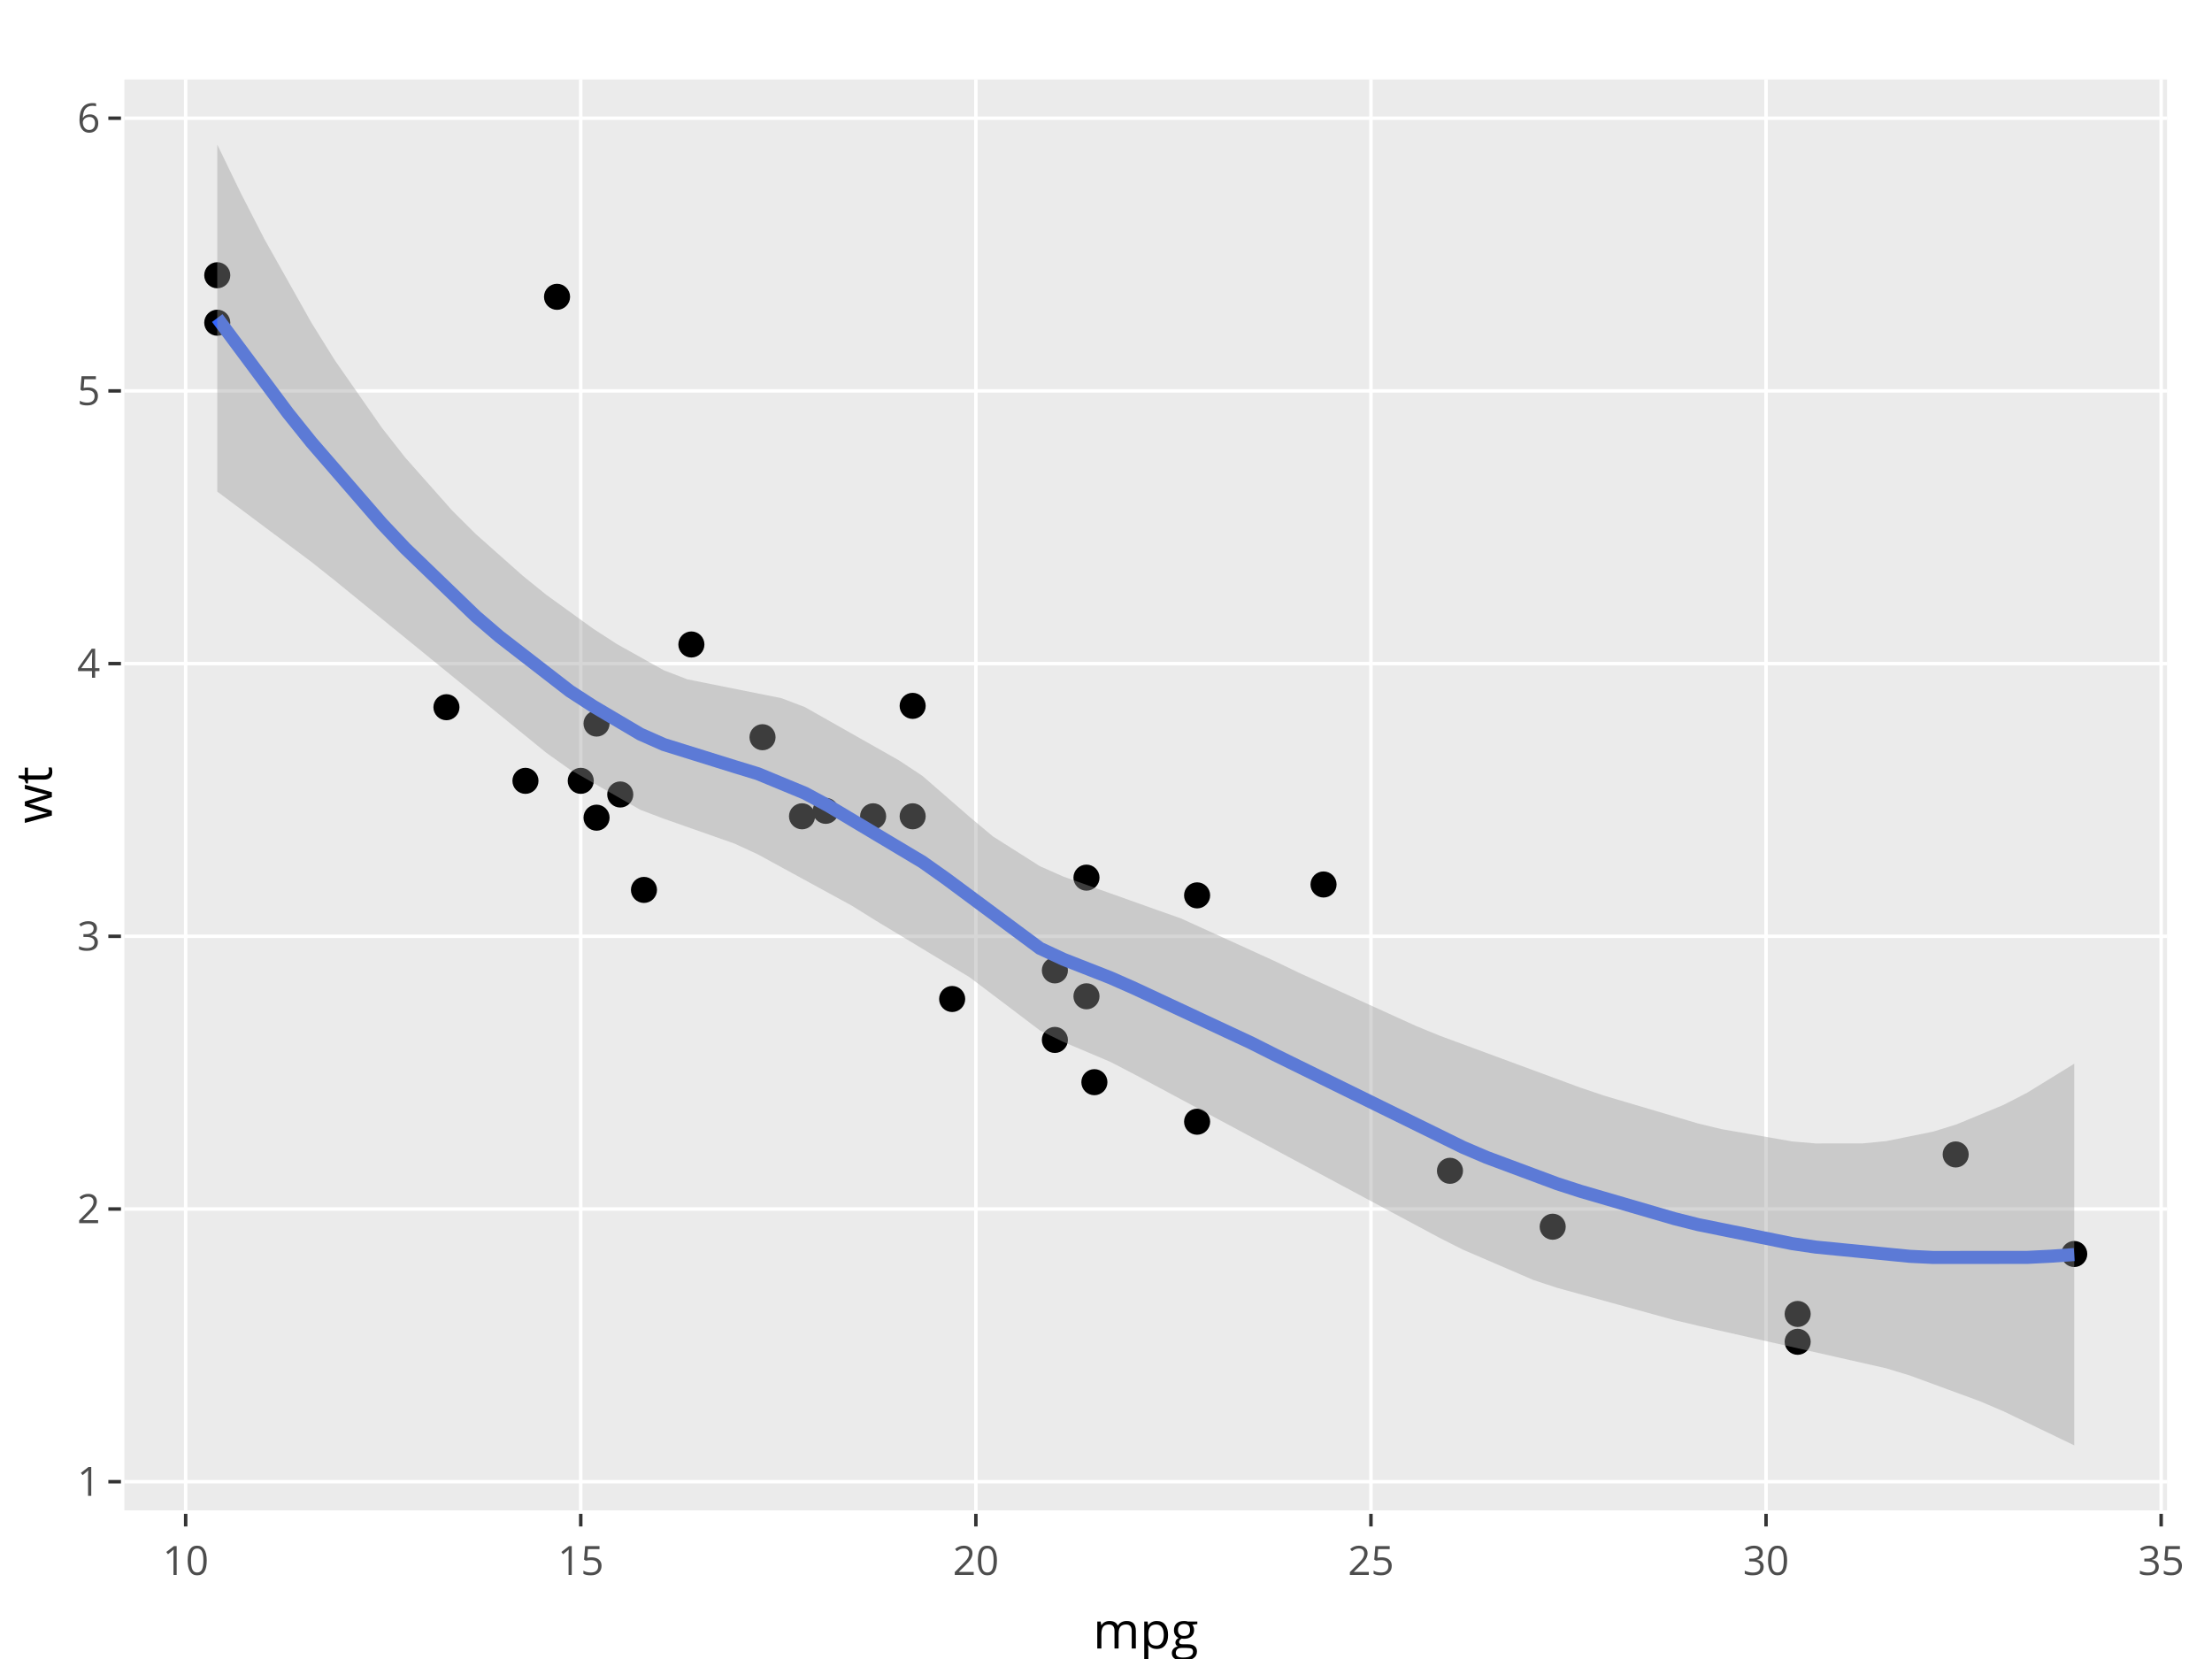
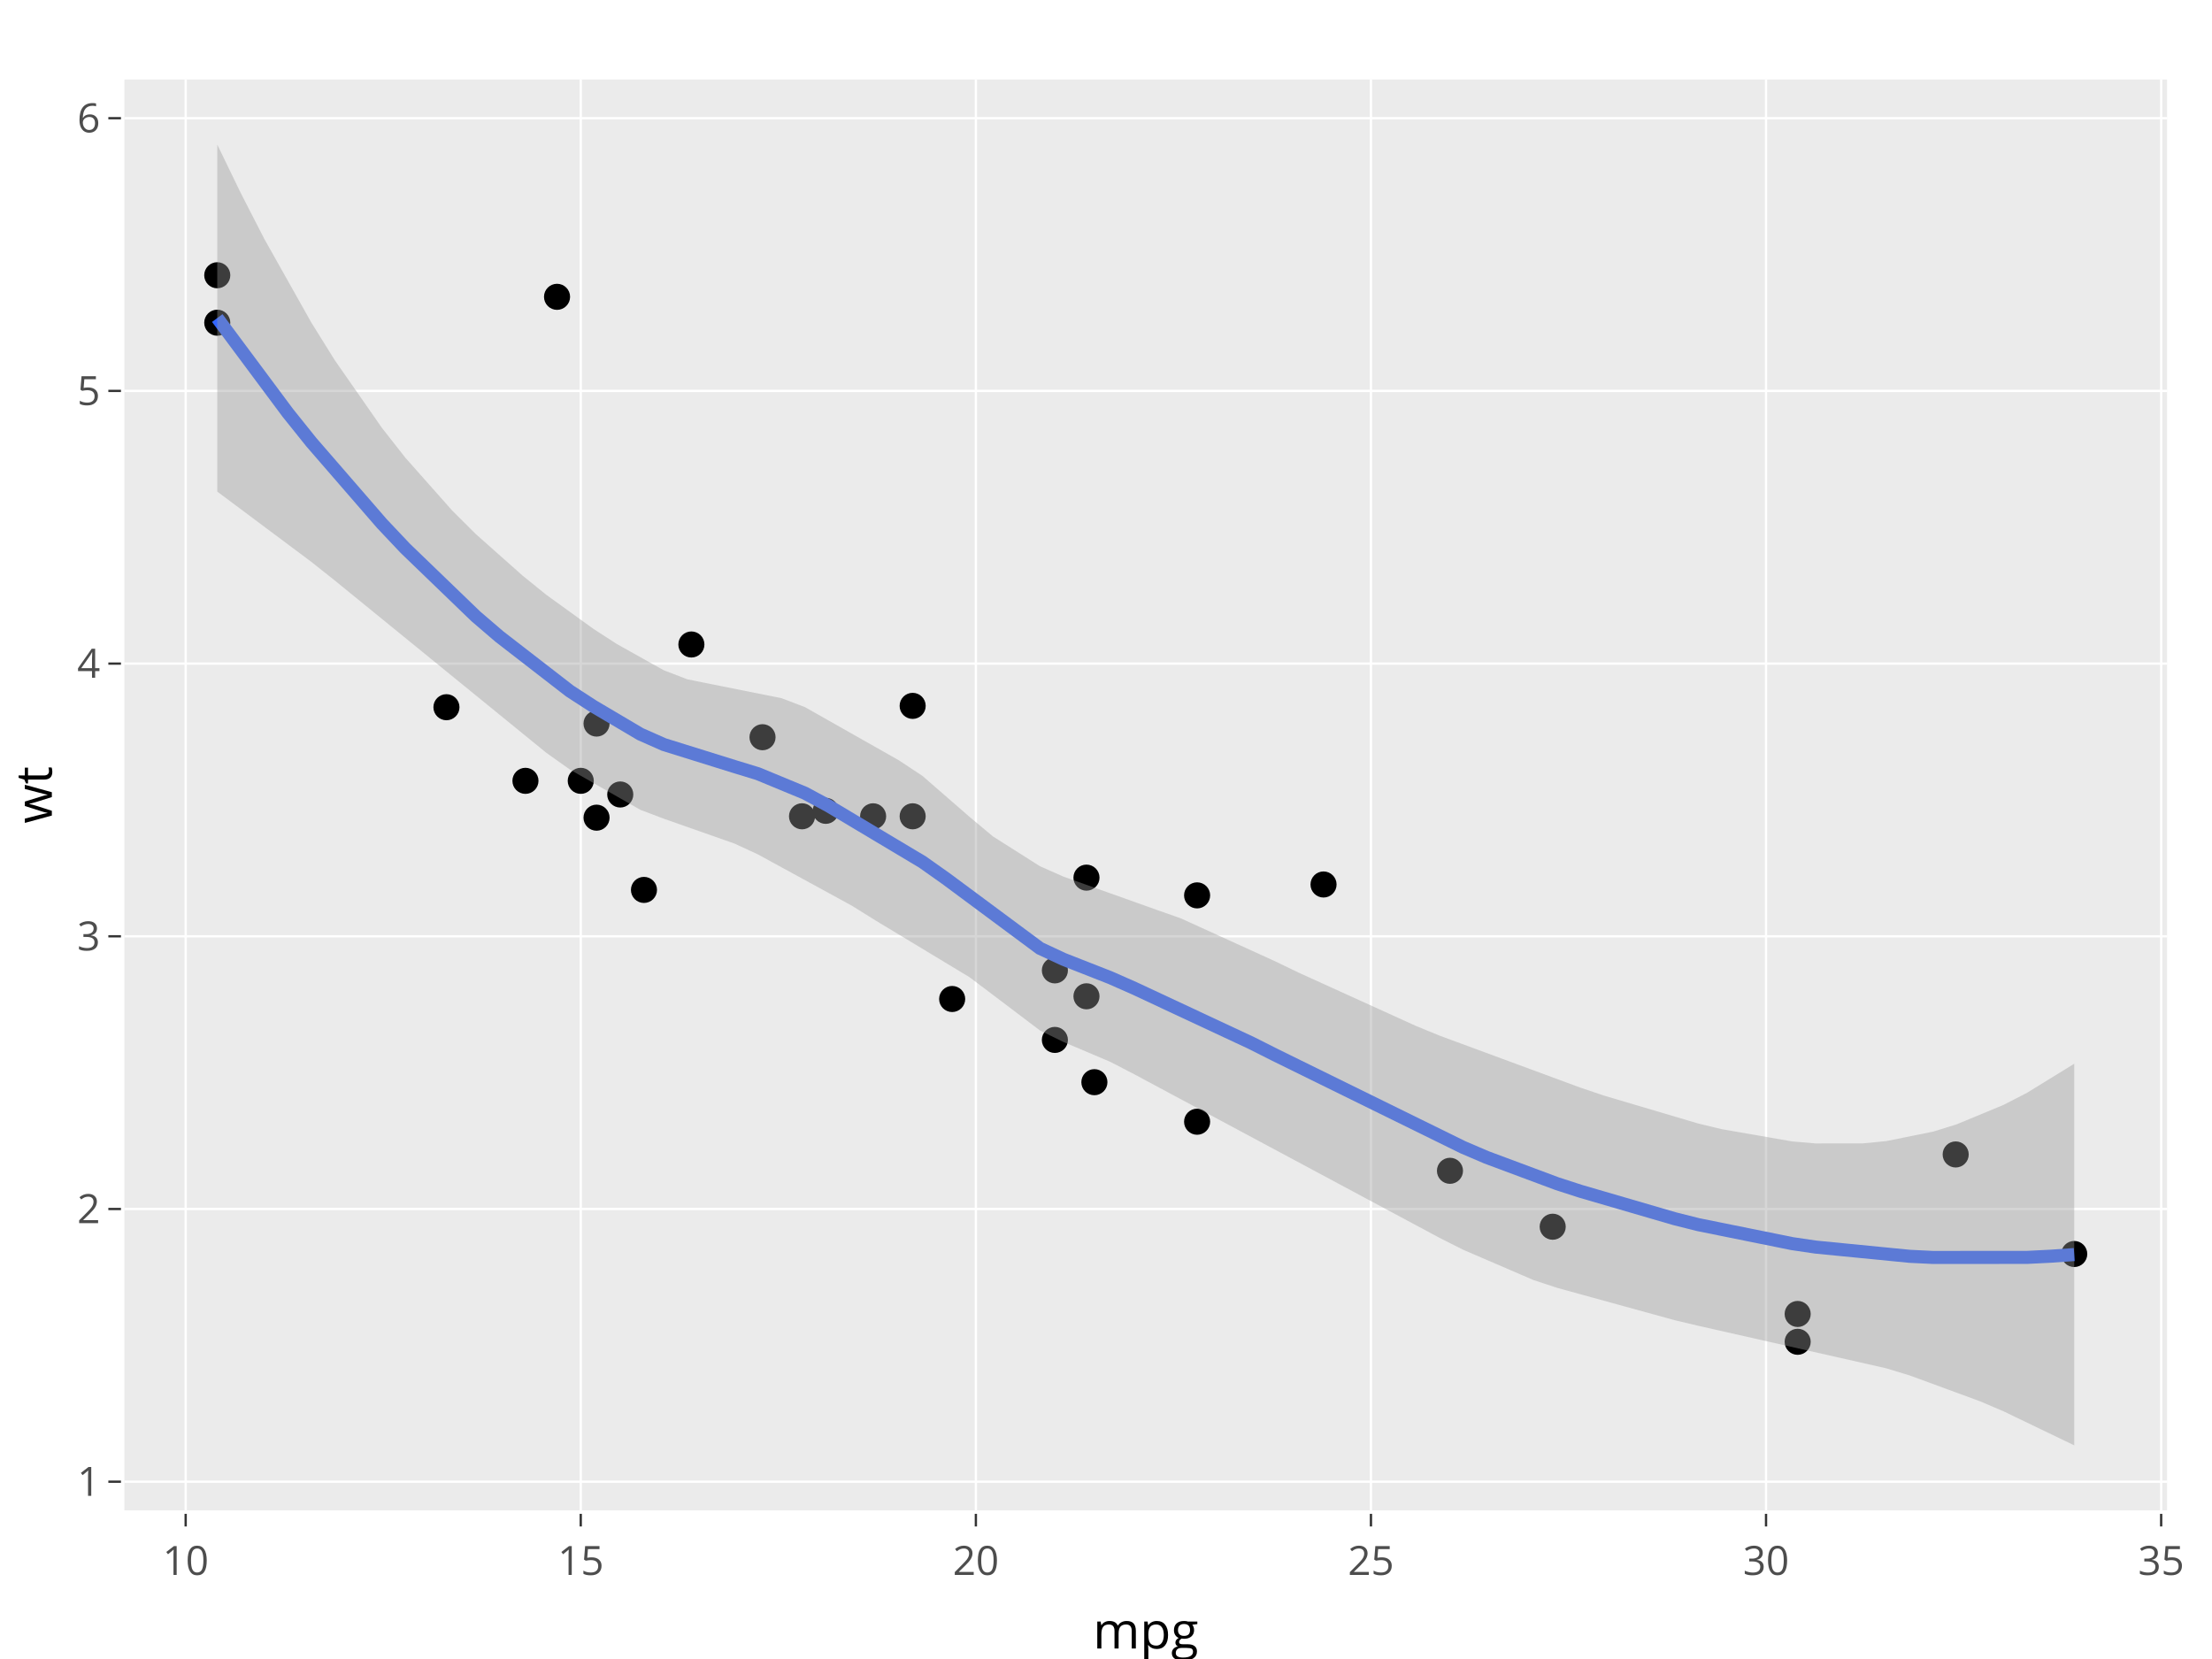
<svg xmlns="http://www.w3.org/2000/svg" class="main-svg" width="640" height="480" style="" viewBox="0 0 640 480">
  <rect x="0" y="0" width="640" height="480" style="fill: rgb(255, 255, 255); fill-opacity: 1;" />
  <defs id="defs-">
    <g class="clips">
      <clipPath id="clipxyplot" class="plotclip">
        <rect width="591" height="414" />
      </clipPath>
      <clipPath class="axesclip" id="clipx">
        <rect x="36" y="0" width="591" height="480" />
      </clipPath>
      <clipPath class="axesclip" id="clipy">
        <rect x="0" y="23" width="640" height="414" />
      </clipPath>
      <clipPath class="axesclip" id="clipxy">
        <rect x="36" y="23" width="591" height="414" />
      </clipPath>
    </g>
    <g class="gradients" />
    <g class="patterns" />
  </defs>
  <g class="bglayer">
    <rect class="bg" x="36" y="23" width="591" height="414" style="fill: rgb(235, 235, 235); fill-opacity: 1; stroke-width: 0;" />
  </g>
  <g class="layer-below">
    <g class="imagelayer" />
-     <g class="shapelayer">
-       <path data-index="0" fill-rule="evenodd" d="M36,437H627V23H36Z" style="opacity: 1; stroke: rgb(0, 0, 0); stroke-opacity: 0; fill: rgb(0, 0, 0); fill-opacity: 0; stroke-width: 0px;" />
-     </g>
+     <g class="shapelayer" />
  </g>
  <g class="cartesianlayer">
    <g class="subplot xy">
      <g class="layer-subplot">
        <g class="shapelayer" />
        <g class="imagelayer" />
      </g>
+       <g class="minor-gridlayer">
+         <g class="x" />
+         <g class="y" />
+       </g>
      <g class="gridlayer">
        <g class="x">
-           <path class="xgrid crisp" transform="translate(53.72,0)" d="M0,23v414" style="stroke: rgb(255, 255, 255); stroke-opacity: 1; stroke-width: 1px;" />
-           <path class="xgrid crisp" transform="translate(168.03,0)" d="M0,23v414" style="stroke: rgb(255, 255, 255); stroke-opacity: 1; stroke-width: 1px;" />
-           <path class="xgrid crisp" transform="translate(282.35,0)" d="M0,23v414" style="stroke: rgb(255, 255, 255); stroke-opacity: 1; stroke-width: 1px;" />
-           <path class="xgrid crisp" transform="translate(396.66,0)" d="M0,23v414" style="stroke: rgb(255, 255, 255); stroke-opacity: 1; stroke-width: 1px;" />
-           <path class="xgrid crisp" transform="translate(510.97,0)" d="M0,23v414" style="stroke: rgb(255, 255, 255); stroke-opacity: 1; stroke-width: 1px;" />
-           <path class="xgrid crisp" transform="translate(625.29,0)" d="M0,23v414" style="stroke: rgb(255, 255, 255); stroke-opacity: 1; stroke-width: 1px;" />
+           <path class="xgrid crisp" transform="translate(53.72,0)" d="M0,23v414" style="stroke: rgb(255, 255, 255); stroke-opacity: 1; stroke-width: 0.664px;" />
+           <path class="xgrid crisp" transform="translate(168.03,0)" d="M0,23v414" style="stroke: rgb(255, 255, 255); stroke-opacity: 1; stroke-width: 0.664px;" />
+           <path class="xgrid crisp" transform="translate(282.35,0)" d="M0,23v414" style="stroke: rgb(255, 255, 255); stroke-opacity: 1; stroke-width: 0.664px;" />
+           <path class="xgrid crisp" transform="translate(396.66,0)" d="M0,23v414" style="stroke: rgb(255, 255, 255); stroke-opacity: 1; stroke-width: 0.664px;" />
+           <path class="xgrid crisp" transform="translate(510.97,0)" d="M0,23v414" style="stroke: rgb(255, 255, 255); stroke-opacity: 1; stroke-width: 0.664px;" />
+           <path class="xgrid crisp" transform="translate(625.29,0)" d="M0,23v414" style="stroke: rgb(255, 255, 255); stroke-opacity: 1; stroke-width: 0.664px;" />
        </g>
        <g class="y">
-           <path class="ygrid crisp" transform="translate(0,428.7)" d="M36,0h591" style="stroke: rgb(255, 255, 255); stroke-opacity: 1; stroke-width: 1px;" />
-           <path class="ygrid crisp" transform="translate(0,349.8)" d="M36,0h591" style="stroke: rgb(255, 255, 255); stroke-opacity: 1; stroke-width: 1px;" />
-           <path class="ygrid crisp" transform="translate(0,270.9)" d="M36,0h591" style="stroke: rgb(255, 255, 255); stroke-opacity: 1; stroke-width: 1px;" />
-           <path class="ygrid crisp" transform="translate(0,192)" d="M36,0h591" style="stroke: rgb(255, 255, 255); stroke-opacity: 1; stroke-width: 1px;" />
-           <path class="ygrid crisp" transform="translate(0,113.1)" d="M36,0h591" style="stroke: rgb(255, 255, 255); stroke-opacity: 1; stroke-width: 1px;" />
-           <path class="ygrid crisp" transform="translate(0,34.2)" d="M36,0h591" style="stroke: rgb(255, 255, 255); stroke-opacity: 1; stroke-width: 1px;" />
+           <path class="ygrid crisp" transform="translate(0,428.7)" d="M36,0h591" style="stroke: rgb(255, 255, 255); stroke-opacity: 1; stroke-width: 0.664px;" />
+           <path class="ygrid crisp" transform="translate(0,349.8)" d="M36,0h591" style="stroke: rgb(255, 255, 255); stroke-opacity: 1; stroke-width: 0.664px;" />
+           <path class="ygrid crisp" transform="translate(0,270.9)" d="M36,0h591" style="stroke: rgb(255, 255, 255); stroke-opacity: 1; stroke-width: 0.664px;" />
+           <path class="ygrid crisp" transform="translate(0,192)" d="M36,0h591" style="stroke: rgb(255, 255, 255); stroke-opacity: 1; stroke-width: 0.664px;" />
+           <path class="ygrid crisp" transform="translate(0,113.1)" d="M36,0h591" style="stroke: rgb(255, 255, 255); stroke-opacity: 1; stroke-width: 0.664px;" />
+           <path class="ygrid crisp" transform="translate(0,34.2)" d="M36,0h591" style="stroke: rgb(255, 255, 255); stroke-opacity: 1; stroke-width: 0.664px;" />
        </g>
      </g>
      <g class="zerolinelayer" />
      <path class="xlines-below" />
      <path class="ylines-below" />
      <g class="overlines-below" />
      <g class="xaxislayer-below" />
      <g class="yaxislayer-below" />
      <g class="overaxes-below" />
      <g class="plot" transform="translate(36,23)" clip-path="url(#clipxyplot)">
        <g class="scatterlayer mlayer">
          <g class="trace scatter trace-vdiffr-plotly-1" style="stroke-miterlimit: 2; opacity: 1;">
            <g class="fills" />
            <g class="errorbars" />
            <g class="lines" />
            <g class="points">
              <path class="point" transform="translate(269.21,277.88)" d="M2.83,0A2.83,2.83 0 1,1 0,-2.83A2.83,2.83 0 0,1 2.83,0Z" style="opacity: 1; stroke-width: 1.89px; fill: rgb(0, 0, 0); fill-opacity: 1; stroke: rgb(0, 0, 0); stroke-opacity: 1;" />
              <path class="point" transform="translate(269.21,257.76)" d="M2.83,0A2.83,2.83 0 1,1 0,-2.83A2.83,2.83 0 0,1 2.83,0Z" style="opacity: 1; stroke-width: 1.89px; fill: rgb(0, 0, 0); fill-opacity: 1; stroke: rgb(0, 0, 0); stroke-opacity: 1;" />
              <path class="point" transform="translate(310.36,301.55)" d="M2.83,0A2.83,2.83 0 1,1 0,-2.83A2.83,2.83 0 0,1 2.83,0Z" style="opacity: 1; stroke-width: 1.89px; fill: rgb(0, 0, 0); fill-opacity: 1; stroke: rgb(0, 0, 0); stroke-opacity: 1;" />
              <path class="point" transform="translate(278.35,230.93)" d="M2.83,0A2.83,2.83 0 1,1 0,-2.83A2.83,2.83 0 0,1 2.83,0Z" style="opacity: 1; stroke-width: 1.89px; fill: rgb(0, 0, 0); fill-opacity: 1; stroke: rgb(0, 0, 0); stroke-opacity: 1;" />
              <path class="point" transform="translate(216.62,213.18)" d="M2.83,0A2.83,2.83 0 1,1 0,-2.83A2.83,2.83 0 0,1 2.83,0Z" style="opacity: 1; stroke-width: 1.89px; fill: rgb(0, 0, 0); fill-opacity: 1; stroke: rgb(0, 0, 0); stroke-opacity: 1;" />
              <path class="point" transform="translate(202.91,211.6)" d="M2.83,0A2.83,2.83 0 1,1 0,-2.83A2.83,2.83 0 0,1 2.83,0Z" style="opacity: 1; stroke-width: 1.89px; fill: rgb(0, 0, 0); fill-opacity: 1; stroke: rgb(0, 0, 0); stroke-opacity: 1;" />
              <path class="point" transform="translate(116.03,202.92)" d="M2.83,0A2.83,2.83 0 1,1 0,-2.83A2.83,2.83 0 0,1 2.83,0Z" style="opacity: 1; stroke-width: 1.89px; fill: rgb(0, 0, 0); fill-opacity: 1; stroke: rgb(0, 0, 0); stroke-opacity: 1;" />
              <path class="point" transform="translate(346.94,232.91)" d="M2.83,0A2.83,2.83 0 1,1 0,-2.83A2.83,2.83 0 0,1 2.83,0Z" style="opacity: 1; stroke-width: 1.89px; fill: rgb(0, 0, 0); fill-opacity: 1; stroke: rgb(0, 0, 0); stroke-opacity: 1;" />
              <path class="point" transform="translate(310.36,236.06)" d="M2.83,0A2.83,2.83 0 1,1 0,-2.83A2.83,2.83 0 0,1 2.83,0Z" style="opacity: 1; stroke-width: 1.89px; fill: rgb(0, 0, 0); fill-opacity: 1; stroke: rgb(0, 0, 0); stroke-opacity: 1;" />
              <path class="point" transform="translate(228.06,213.18)" d="M2.83,0A2.83,2.83 0 1,1 0,-2.83A2.83,2.83 0 0,1 2.83,0Z" style="opacity: 1; stroke-width: 1.89px; fill: rgb(0, 0, 0); fill-opacity: 1; stroke: rgb(0, 0, 0); stroke-opacity: 1;" />
              <path class="point" transform="translate(196.05,213.18)" d="M2.83,0A2.83,2.83 0 1,1 0,-2.83A2.83,2.83 0 0,1 2.83,0Z" style="opacity: 1; stroke-width: 1.89px; fill: rgb(0, 0, 0); fill-opacity: 1; stroke: rgb(0, 0, 0); stroke-opacity: 1;" />
              <path class="point" transform="translate(164.04,163.47)" d="M2.83,0A2.83,2.83 0 1,1 0,-2.83A2.83,2.83 0 0,1 2.83,0Z" style="opacity: 1; stroke-width: 1.89px; fill: rgb(0, 0, 0); fill-opacity: 1; stroke: rgb(0, 0, 0); stroke-opacity: 1;" />
              <path class="point" transform="translate(184.62,190.3)" d="M2.83,0A2.83,2.83 0 1,1 0,-2.83A2.83,2.83 0 0,1 2.83,0Z" style="opacity: 1; stroke-width: 1.89px; fill: rgb(0, 0, 0); fill-opacity: 1; stroke: rgb(0, 0, 0); stroke-opacity: 1;" />
              <path class="point" transform="translate(136.6,186.35)" d="M2.83,0A2.83,2.83 0 1,1 0,-2.83A2.83,2.83 0 0,1 2.83,0Z" style="opacity: 1; stroke-width: 1.89px; fill: rgb(0, 0, 0); fill-opacity: 1; stroke: rgb(0, 0, 0); stroke-opacity: 1;" />
              <path class="point" transform="translate(26.86,70.37)" d="M2.83,0A2.83,2.83 0 1,1 0,-2.83A2.83,2.83 0 0,1 2.83,0Z" style="opacity: 1; stroke-width: 1.89px; fill: rgb(0, 0, 0); fill-opacity: 1; stroke: rgb(0, 0, 0); stroke-opacity: 1;" />
              <path class="point" transform="translate(26.86,56.64)" d="M2.83,0A2.83,2.83 0 1,1 0,-2.83A2.83,2.83 0 0,1 2.83,0Z" style="opacity: 1; stroke-width: 1.89px; fill: rgb(0, 0, 0); fill-opacity: 1; stroke: rgb(0, 0, 0); stroke-opacity: 1;" />
              <path class="point" transform="translate(125.17,62.88)" d="M2.83,0A2.83,2.83 0 1,1 0,-2.83A2.83,2.83 0 0,1 2.83,0Z" style="opacity: 1; stroke-width: 1.89px; fill: rgb(0, 0, 0); fill-opacity: 1; stroke: rgb(0, 0, 0); stroke-opacity: 1;" />
              <path class="point" transform="translate(529.84,311.02)" d="M2.83,0A2.83,2.83 0 1,1 0,-2.83A2.83,2.83 0 0,1 2.83,0Z" style="opacity: 1; stroke-width: 1.89px; fill: rgb(0, 0, 0); fill-opacity: 1; stroke: rgb(0, 0, 0); stroke-opacity: 1;" />
              <path class="point" transform="translate(484.12,357.17)" d="M2.83,0A2.83,2.83 0 1,1 0,-2.83A2.83,2.83 0 0,1 2.83,0Z" style="opacity: 1; stroke-width: 1.89px; fill: rgb(0, 0, 0); fill-opacity: 1; stroke: rgb(0, 0, 0); stroke-opacity: 1;" />
              <path class="point" transform="translate(564.14,339.82)" d="M2.83,0A2.83,2.83 0 1,1 0,-2.83A2.83,2.83 0 0,1 2.83,0Z" style="opacity: 1; stroke-width: 1.89px; fill: rgb(0, 0, 0); fill-opacity: 1; stroke: rgb(0, 0, 0); stroke-opacity: 1;" />
              <path class="point" transform="translate(280.64,290.11)" d="M2.83,0A2.83,2.83 0 1,1 0,-2.83A2.83,2.83 0 0,1 2.83,0Z" style="opacity: 1; stroke-width: 1.89px; fill: rgb(0, 0, 0); fill-opacity: 1; stroke: rgb(0, 0, 0); stroke-opacity: 1;" />
              <path class="point" transform="translate(143.46,206.87)" d="M2.83,0A2.83,2.83 0 1,1 0,-2.83A2.83,2.83 0 0,1 2.83,0Z" style="opacity: 1; stroke-width: 1.89px; fill: rgb(0, 0, 0); fill-opacity: 1; stroke: rgb(0, 0, 0); stroke-opacity: 1;" />
              <path class="point" transform="translate(136.6,213.58)" d="M2.83,0A2.83,2.83 0 1,1 0,-2.83A2.83,2.83 0 0,1 2.83,0Z" style="opacity: 1; stroke-width: 1.89px; fill: rgb(0, 0, 0); fill-opacity: 1; stroke: rgb(0, 0, 0); stroke-opacity: 1;" />
              <path class="point" transform="translate(93.17,181.62)" d="M2.83,0A2.83,2.83 0 1,1 0,-2.83A2.83,2.83 0 0,1 2.83,0Z" style="opacity: 1; stroke-width: 1.89px; fill: rgb(0, 0, 0); fill-opacity: 1; stroke: rgb(0, 0, 0); stroke-opacity: 1;" />
              <path class="point" transform="translate(228.06,181.23)" d="M2.83,0A2.83,2.83 0 1,1 0,-2.83A2.83,2.83 0 0,1 2.83,0Z" style="opacity: 1; stroke-width: 1.89px; fill: rgb(0, 0, 0); fill-opacity: 1; stroke: rgb(0, 0, 0); stroke-opacity: 1;" />
              <path class="point" transform="translate(413.24,331.93)" d="M2.83,0A2.83,2.83 0 1,1 0,-2.83A2.83,2.83 0 0,1 2.83,0Z" style="opacity: 1; stroke-width: 1.89px; fill: rgb(0, 0, 0); fill-opacity: 1; stroke: rgb(0, 0, 0); stroke-opacity: 1;" />
              <path class="point" transform="translate(383.52,315.75)" d="M2.83,0A2.83,2.83 0 1,1 0,-2.83A2.83,2.83 0 0,1 2.83,0Z" style="opacity: 1; stroke-width: 1.89px; fill: rgb(0, 0, 0); fill-opacity: 1; stroke: rgb(0, 0, 0); stroke-opacity: 1;" />
              <path class="point" transform="translate(484.12,365.22)" d="M2.83,0A2.83,2.83 0 1,1 0,-2.83A2.83,2.83 0 0,1 2.83,0Z" style="opacity: 1; stroke-width: 1.89px; fill: rgb(0, 0, 0); fill-opacity: 1; stroke: rgb(0, 0, 0); stroke-opacity: 1;" />
              <path class="point" transform="translate(150.32,234.48)" d="M2.83,0A2.83,2.83 0 1,1 0,-2.83A2.83,2.83 0 0,1 2.83,0Z" style="opacity: 1; stroke-width: 1.89px; fill: rgb(0, 0, 0); fill-opacity: 1; stroke: rgb(0, 0, 0); stroke-opacity: 1;" />
              <path class="point" transform="translate(239.49,266.04)" d="M2.83,0A2.83,2.83 0 1,1 0,-2.83A2.83,2.83 0 0,1 2.83,0Z" style="opacity: 1; stroke-width: 1.89px; fill: rgb(0, 0, 0); fill-opacity: 1; stroke: rgb(0, 0, 0); stroke-opacity: 1;" />
              <path class="point" transform="translate(132.03,202.92)" d="M2.83,0A2.83,2.83 0 1,1 0,-2.83A2.83,2.83 0 0,1 2.83,0Z" style="opacity: 1; stroke-width: 1.89px; fill: rgb(0, 0, 0); fill-opacity: 1; stroke: rgb(0, 0, 0); stroke-opacity: 1;" />
              <path class="point" transform="translate(278.35,265.26)" d="M2.83,0A2.83,2.83 0 1,1 0,-2.83A2.83,2.83 0 0,1 2.83,0Z" style="opacity: 1; stroke-width: 1.89px; fill: rgb(0, 0, 0); fill-opacity: 1; stroke: rgb(0, 0, 0); stroke-opacity: 1;" />
            </g>
            <g class="text" />
          </g>
          <g class="trace scatter trace-vdiffr-plotly-2" style="stroke-miterlimit: 2; opacity: 1;">
            <g class="fills" />
            <g class="errorbars" />
            <g class="lines">
-               <path class="js-line" d="M26.86,69.02L47.27,96.45L54.07,104.93L74.47,128.46L81.27,135.66L101.67,155.33L108.47,161.16L128.88,176.96L135.68,181.37L149.28,189.41L156.08,192.42L176.48,198.78L183.28,200.86L196.89,206.49L203.69,210.15L230.89,226.39L237.69,231.2L264.9,251.39L271.7,254.56L285.3,259.9L292.1,262.9L326.1,278.79L332.91,282.22L387.31,308.96L394.11,311.87L414.52,319.48L421.32,321.68L448.52,329.61L455.32,331.32L482.53,336.82L489.33,337.82L516.53,340.49L523.33,340.82L550.53,340.8L557.34,340.46L564.14,339.98" style="vector-effect: non-scaling-stroke; fill: none; stroke: rgb(51, 102, 255); stroke-opacity: 1; stroke-width: 3.78px; opacity: 1;" />
+               <path class="js-line" d="M26.86,69.02L47.27,96.45L54.07,104.93L74.47,128.46L81.27,135.66L101.67,155.33L108.47,161.16L128.88,176.96L135.68,181.37L149.28,189.41L156.08,192.42L176.48,198.78L183.28,200.86L196.89,206.49L203.69,210.15L230.89,226.39L237.69,231.2L264.9,251.39L271.7,254.56L285.3,259.9L292.1,262.9L326.1,278.79L332.91,282.22L387.31,308.96L394.11,311.87L414.52,319.48L421.32,321.68L448.52,329.61L455.32,331.32L482.53,336.82L489.33,337.82L516.53,340.49L523.33,340.82L550.53,340.8L557.34,340.46L564.14,339.98" style="vector-effect: none; fill: none; stroke: rgb(51, 102, 255); stroke-opacity: 1; stroke-width: 3.78px; opacity: 1;" />
            </g>
            <g class="points" />
            <g class="text" />
          </g>
          <g class="trace scatter trace-vdiffr-plotly-3" style="stroke-miterlimit: 2; opacity: 1;">
            <g class="fills">
              <g>
                <path class="js-fill" d="M26.86,119.23L54.07,139.56L60.87,144.96L122.08,194.82L128.88,199.65L149.28,211.31L156.08,213.89L176.48,221.06L183.28,224.2L210.49,239.06L217.29,243.3L244.49,259.72L251.29,264.85L264.9,275.15L271.7,278.48L285.3,284.25L292.1,287.78L380.51,335.15L387.31,338.58L407.72,347.37L414.52,349.61L448.52,358.97L455.32,360.58L509.73,372.89L516.53,374.96L536.93,382.45L543.73,385.36L564.14,395.18L564.14,395.18L564.14,284.77L550.53,293.15L543.73,296.66L530.13,302.3L523.33,304.41L509.73,307.16L502.93,307.82L489.33,307.83L482.53,307.25L462.12,303.7L455.32,302.06L428.12,294L421.32,291.71L380.51,276.64L373.71,273.85L339.71,258.4L332.91,255.12L305.7,242.73L298.9,240.33L271.7,230.64L264.9,227.63L251.29,219L244.49,213.32L230.89,201.49L224.09,196.99L196.89,181.59L190.09,179L162.88,173.55L156.08,170.94L142.48,163.34L135.68,158.94L122.08,149.11L115.28,143.61L101.67,131.53L94.87,124.76L81.27,109.42L74.47,100.75L60.87,81.23L54.07,70.31L40.47,46.12L33.66,32.85L26.86,18.82L26.86,119.23Z" style="fill: rgb(153, 153, 153); fill-opacity: 0.4; stroke-width: 0;" />
              </g>
            </g>
            <g class="errorbars" />
            <g class="lines">
-               <path class="js-line" d="M26.86,119.23L54.07,139.56L60.87,144.96L122.08,194.82L128.88,199.65L149.28,211.31L156.08,213.89L176.48,221.06L183.28,224.2L210.49,239.06L217.29,243.3L244.49,259.72L251.29,264.85L264.9,275.15L271.7,278.48L285.3,284.25L292.1,287.78L380.51,335.15L387.31,338.58L407.72,347.37L414.52,349.61L448.52,358.97L455.32,360.58L509.73,372.89L516.53,374.96L536.93,382.45L543.73,385.36L564.14,395.18L564.14,395.18L564.14,284.77L550.53,293.15L543.73,296.66L530.13,302.3L523.33,304.41L509.73,307.16L502.93,307.82L489.33,307.83L482.53,307.25L462.12,303.7L455.32,302.06L428.12,294L421.32,291.71L380.51,276.64L373.71,273.85L339.71,258.4L332.91,255.12L305.7,242.73L298.9,240.33L271.7,230.64L264.9,227.63L251.29,219L244.49,213.32L230.89,201.49L224.09,196.99L196.89,181.59L190.09,179L162.88,173.55L156.08,170.94L142.48,163.34L135.68,158.94L122.08,149.11L115.28,143.61L101.67,131.53L94.87,124.76L81.27,109.42L74.47,100.75L60.87,81.23L54.07,70.31L40.47,46.12L33.66,32.85L26.86,18.82L26.86,119.23" style="vector-effect: non-scaling-stroke; fill: none; stroke: rgb(0, 0, 0); stroke-opacity: 0; stroke-width: 3.78px; opacity: 1;" />
+               <path class="js-line" d="M26.86,119.23L54.07,139.56L60.87,144.96L122.08,194.82L128.88,199.65L149.28,211.31L156.08,213.89L176.48,221.06L183.28,224.2L210.49,239.06L217.29,243.3L244.49,259.72L251.29,264.85L264.9,275.15L271.7,278.48L285.3,284.25L292.1,287.78L380.51,335.15L387.31,338.58L407.72,347.37L414.52,349.61L448.52,358.97L455.32,360.58L509.73,372.89L516.53,374.96L536.93,382.45L543.73,385.36L564.14,395.18L564.14,395.18L564.14,284.77L550.53,293.15L543.73,296.66L530.13,302.3L523.33,304.41L509.73,307.16L502.93,307.82L489.33,307.83L482.53,307.25L462.12,303.7L455.32,302.06L428.12,294L421.32,291.71L380.51,276.64L373.71,273.85L339.71,258.4L332.91,255.12L305.7,242.73L298.9,240.33L271.7,230.64L264.9,227.63L251.29,219L244.49,213.32L230.89,201.49L224.09,196.99L196.89,181.59L190.09,179L162.88,173.55L156.08,170.94L142.48,163.34L135.68,158.94L122.08,149.11L115.28,143.61L101.67,131.53L94.87,124.76L81.27,109.42L74.47,100.75L60.87,81.23L54.07,70.31L40.47,46.12L33.66,32.85L26.86,18.82L26.86,119.23" style="vector-effect: none; fill: none; stroke: rgb(0, 0, 0); stroke-opacity: 0; stroke-width: 3.78px; opacity: 1;" />
            </g>
            <g class="points" />
            <g class="text" />
          </g>
        </g>
      </g>
      <g class="overplot" />
      <path class="xlines-above crisp" d="" style="fill: none; stroke-width: 1px; stroke: rgb(0, 0, 0); stroke-opacity: 0;" />
      <path class="ylines-above crisp" d="" style="fill: none; stroke-width: 1px; stroke: rgb(0, 0, 0); stroke-opacity: 0;" />
      <g class="overlines-above" />
      <g class="xaxislayer-above">
-         <path class="xtick ticks crisp" d="M0,438v3.653" transform="translate(53.72,0)" style="stroke: rgb(51, 51, 51); stroke-opacity: 1; stroke-width: 1px;" />
-         <path class="xtick ticks crisp" d="M0,438v3.653" transform="translate(168.03,0)" style="stroke: rgb(51, 51, 51); stroke-opacity: 1; stroke-width: 1px;" />
-         <path class="xtick ticks crisp" d="M0,438v3.653" transform="translate(282.35,0)" style="stroke: rgb(51, 51, 51); stroke-opacity: 1; stroke-width: 1px;" />
-         <path class="xtick ticks crisp" d="M0,438v3.653" transform="translate(396.66,0)" style="stroke: rgb(51, 51, 51); stroke-opacity: 1; stroke-width: 1px;" />
-         <path class="xtick ticks crisp" d="M0,438v3.653" transform="translate(510.97,0)" style="stroke: rgb(51, 51, 51); stroke-opacity: 1; stroke-width: 1px;" />
-         <path class="xtick ticks crisp" d="M0,438v3.653" transform="translate(625.29,0)" style="stroke: rgb(51, 51, 51); stroke-opacity: 1; stroke-width: 1px;" />
+         <path class="xtick ticks crisp" d="M0,438v3.653" transform="translate(53.72,0)" style="stroke: rgb(51, 51, 51); stroke-opacity: 1; stroke-width: 0.664px;" />
+         <path class="xtick ticks crisp" d="M0,438v3.653" transform="translate(168.03,0)" style="stroke: rgb(51, 51, 51); stroke-opacity: 1; stroke-width: 0.664px;" />
+         <path class="xtick ticks crisp" d="M0,438v3.653" transform="translate(282.35,0)" style="stroke: rgb(51, 51, 51); stroke-opacity: 1; stroke-width: 0.664px;" />
+         <path class="xtick ticks crisp" d="M0,438v3.653" transform="translate(396.66,0)" style="stroke: rgb(51, 51, 51); stroke-opacity: 1; stroke-width: 0.664px;" />
+         <path class="xtick ticks crisp" d="M0,438v3.653" transform="translate(510.97,0)" style="stroke: rgb(51, 51, 51); stroke-opacity: 1; stroke-width: 0.664px;" />
+         <path class="xtick ticks crisp" d="M0,438v3.653" transform="translate(625.29,0)" style="stroke: rgb(51, 51, 51); stroke-opacity: 1; stroke-width: 0.664px;" />
        <g class="xtick">
          <text text-anchor="middle" x="0" y="455.68" transform="translate(53.72,0)" style="font-family: 'Open Sans', verdana, arial, sans-serif; font-size: 11.69px; fill: rgb(77, 77, 77); fill-opacity: 1; white-space: pre; opacity: 1;">10</text>
        </g>
        <g class="xtick">
          <text text-anchor="middle" x="0" y="455.68" style="font-family: 'Open Sans', verdana, arial, sans-serif; font-size: 11.69px; fill: rgb(77, 77, 77); fill-opacity: 1; white-space: pre; opacity: 1;" transform="translate(168.03,0)">15</text>
        </g>
        <g class="xtick">
          <text text-anchor="middle" x="0" y="455.68" style="font-family: 'Open Sans', verdana, arial, sans-serif; font-size: 11.69px; fill: rgb(77, 77, 77); fill-opacity: 1; white-space: pre; opacity: 1;" transform="translate(282.35,0)">20</text>
        </g>
        <g class="xtick">
          <text text-anchor="middle" x="0" y="455.68" style="font-family: 'Open Sans', verdana, arial, sans-serif; font-size: 11.69px; fill: rgb(77, 77, 77); fill-opacity: 1; white-space: pre; opacity: 1;" transform="translate(396.66,0)">25</text>
        </g>
        <g class="xtick">
          <text text-anchor="middle" x="0" y="455.68" style="font-family: 'Open Sans', verdana, arial, sans-serif; font-size: 11.69px; fill: rgb(77, 77, 77); fill-opacity: 1; white-space: pre; opacity: 1;" transform="translate(510.97,0)">30</text>
        </g>
        <g class="xtick">
          <text text-anchor="middle" x="0" y="455.68" style="font-family: 'Open Sans', verdana, arial, sans-serif; font-size: 11.69px; fill: rgb(77, 77, 77); fill-opacity: 1; white-space: pre; opacity: 1;" transform="translate(625.29,0)">35</text>
        </g>
      </g>
      <g class="yaxislayer-above">
-         <path class="ytick ticks crisp" d="M35,0h-3.653" transform="translate(0,428.7)" style="stroke: rgb(51, 51, 51); stroke-opacity: 1; stroke-width: 1px;" />
-         <path class="ytick ticks crisp" d="M35,0h-3.653" transform="translate(0,349.8)" style="stroke: rgb(51, 51, 51); stroke-opacity: 1; stroke-width: 1px;" />
-         <path class="ytick ticks crisp" d="M35,0h-3.653" transform="translate(0,270.9)" style="stroke: rgb(51, 51, 51); stroke-opacity: 1; stroke-width: 1px;" />
-         <path class="ytick ticks crisp" d="M35,0h-3.653" transform="translate(0,192)" style="stroke: rgb(51, 51, 51); stroke-opacity: 1; stroke-width: 1px;" />
-         <path class="ytick ticks crisp" d="M35,0h-3.653" transform="translate(0,113.1)" style="stroke: rgb(51, 51, 51); stroke-opacity: 1; stroke-width: 1px;" />
-         <path class="ytick ticks crisp" d="M35,0h-3.653" transform="translate(0,34.2)" style="stroke: rgb(51, 51, 51); stroke-opacity: 1; stroke-width: 1px;" />
+         <path class="ytick ticks crisp" d="M35,0h-3.653" transform="translate(0,428.7)" style="stroke: rgb(51, 51, 51); stroke-opacity: 1; stroke-width: 0.664px;" />
+         <path class="ytick ticks crisp" d="M35,0h-3.653" transform="translate(0,349.8)" style="stroke: rgb(51, 51, 51); stroke-opacity: 1; stroke-width: 0.664px;" />
+         <path class="ytick ticks crisp" d="M35,0h-3.653" transform="translate(0,270.9)" style="stroke: rgb(51, 51, 51); stroke-opacity: 1; stroke-width: 0.664px;" />
+         <path class="ytick ticks crisp" d="M35,0h-3.653" transform="translate(0,192)" style="stroke: rgb(51, 51, 51); stroke-opacity: 1; stroke-width: 0.664px;" />
+         <path class="ytick ticks crisp" d="M35,0h-3.653" transform="translate(0,113.1)" style="stroke: rgb(51, 51, 51); stroke-opacity: 1; stroke-width: 0.664px;" />
+         <path class="ytick ticks crisp" d="M35,0h-3.653" transform="translate(0,34.2)" style="stroke: rgb(51, 51, 51); stroke-opacity: 1; stroke-width: 0.664px;" />
        <g class="ytick">
          <text text-anchor="end" x="29.009" y="4.091" transform="translate(0,428.7)" style="font-family: 'Open Sans', verdana, arial, sans-serif; font-size: 11.69px; fill: rgb(77, 77, 77); fill-opacity: 1; white-space: pre; opacity: 1;">1</text>
        </g>
        <g class="ytick">
          <text text-anchor="end" x="29.009" y="4.091" style="font-family: 'Open Sans', verdana, arial, sans-serif; font-size: 11.69px; fill: rgb(77, 77, 77); fill-opacity: 1; white-space: pre; opacity: 1;" transform="translate(0,349.8)">2</text>
        </g>
        <g class="ytick">
          <text text-anchor="end" x="29.009" y="4.091" style="font-family: 'Open Sans', verdana, arial, sans-serif; font-size: 11.69px; fill: rgb(77, 77, 77); fill-opacity: 1; white-space: pre; opacity: 1;" transform="translate(0,270.9)">3</text>
        </g>
        <g class="ytick">
          <text text-anchor="end" x="29.009" y="4.091" style="font-family: 'Open Sans', verdana, arial, sans-serif; font-size: 11.69px; fill: rgb(77, 77, 77); fill-opacity: 1; white-space: pre; opacity: 1;" transform="translate(0,192)">4</text>
        </g>
        <g class="ytick">
          <text text-anchor="end" x="29.009" y="4.091" style="font-family: 'Open Sans', verdana, arial, sans-serif; font-size: 11.69px; fill: rgb(77, 77, 77); fill-opacity: 1; white-space: pre; opacity: 1;" transform="translate(0,113.1)">5</text>
        </g>
        <g class="ytick">
          <text text-anchor="end" x="29.009" y="4.091" style="font-family: 'Open Sans', verdana, arial, sans-serif; font-size: 11.69px; fill: rgb(77, 77, 77); fill-opacity: 1; white-space: pre; opacity: 1;" transform="translate(0,34.2)">6</text>
        </g>
      </g>
      <g class="overaxes-above" />
    </g>
  </g>
  <g class="polarlayer" />
  <g class="smithlayer" />
  <g class="ternarylayer" />
  <g class="geolayer" />
  <g class="funnelarealayer" />
  <g class="pielayer" />
  <g class="iciclelayer" />
  <g class="treemaplayer" />
  <g class="sunburstlayer" />
  <g class="glimages" />
  <defs id="topdefs-">
    <g class="clips" />
  </defs>
  <g class="layer-above">
    <g class="imagelayer" />
    <g class="shapelayer" />
  </g>
  <g class="infolayer">
    <g class="g-gtitle" />
    <g class="g-xtitle" transform="translate(0,-13.86687)">
      <text class="xtitle" x="331.5" y="490.836" text-anchor="middle" style="font-family: 'Open Sans', verdana, arial, sans-serif; font-size: 14.61px; fill: rgb(0, 0, 0); opacity: 1; font-weight: normal; white-space: pre;">mpg</text>
    </g>
    <g class="g-ytitle" transform="translate(18.22363,0)">
      <text class="ytitle" transform="rotate(-90,-3.223744,230)" x="-3.224" y="230" text-anchor="middle" style="font-family: 'Open Sans', verdana, arial, sans-serif; font-size: 14.61px; fill: rgb(0, 0, 0); opacity: 1; font-weight: normal; white-space: pre;">wt</text>
    </g>
  </g>
</svg>
